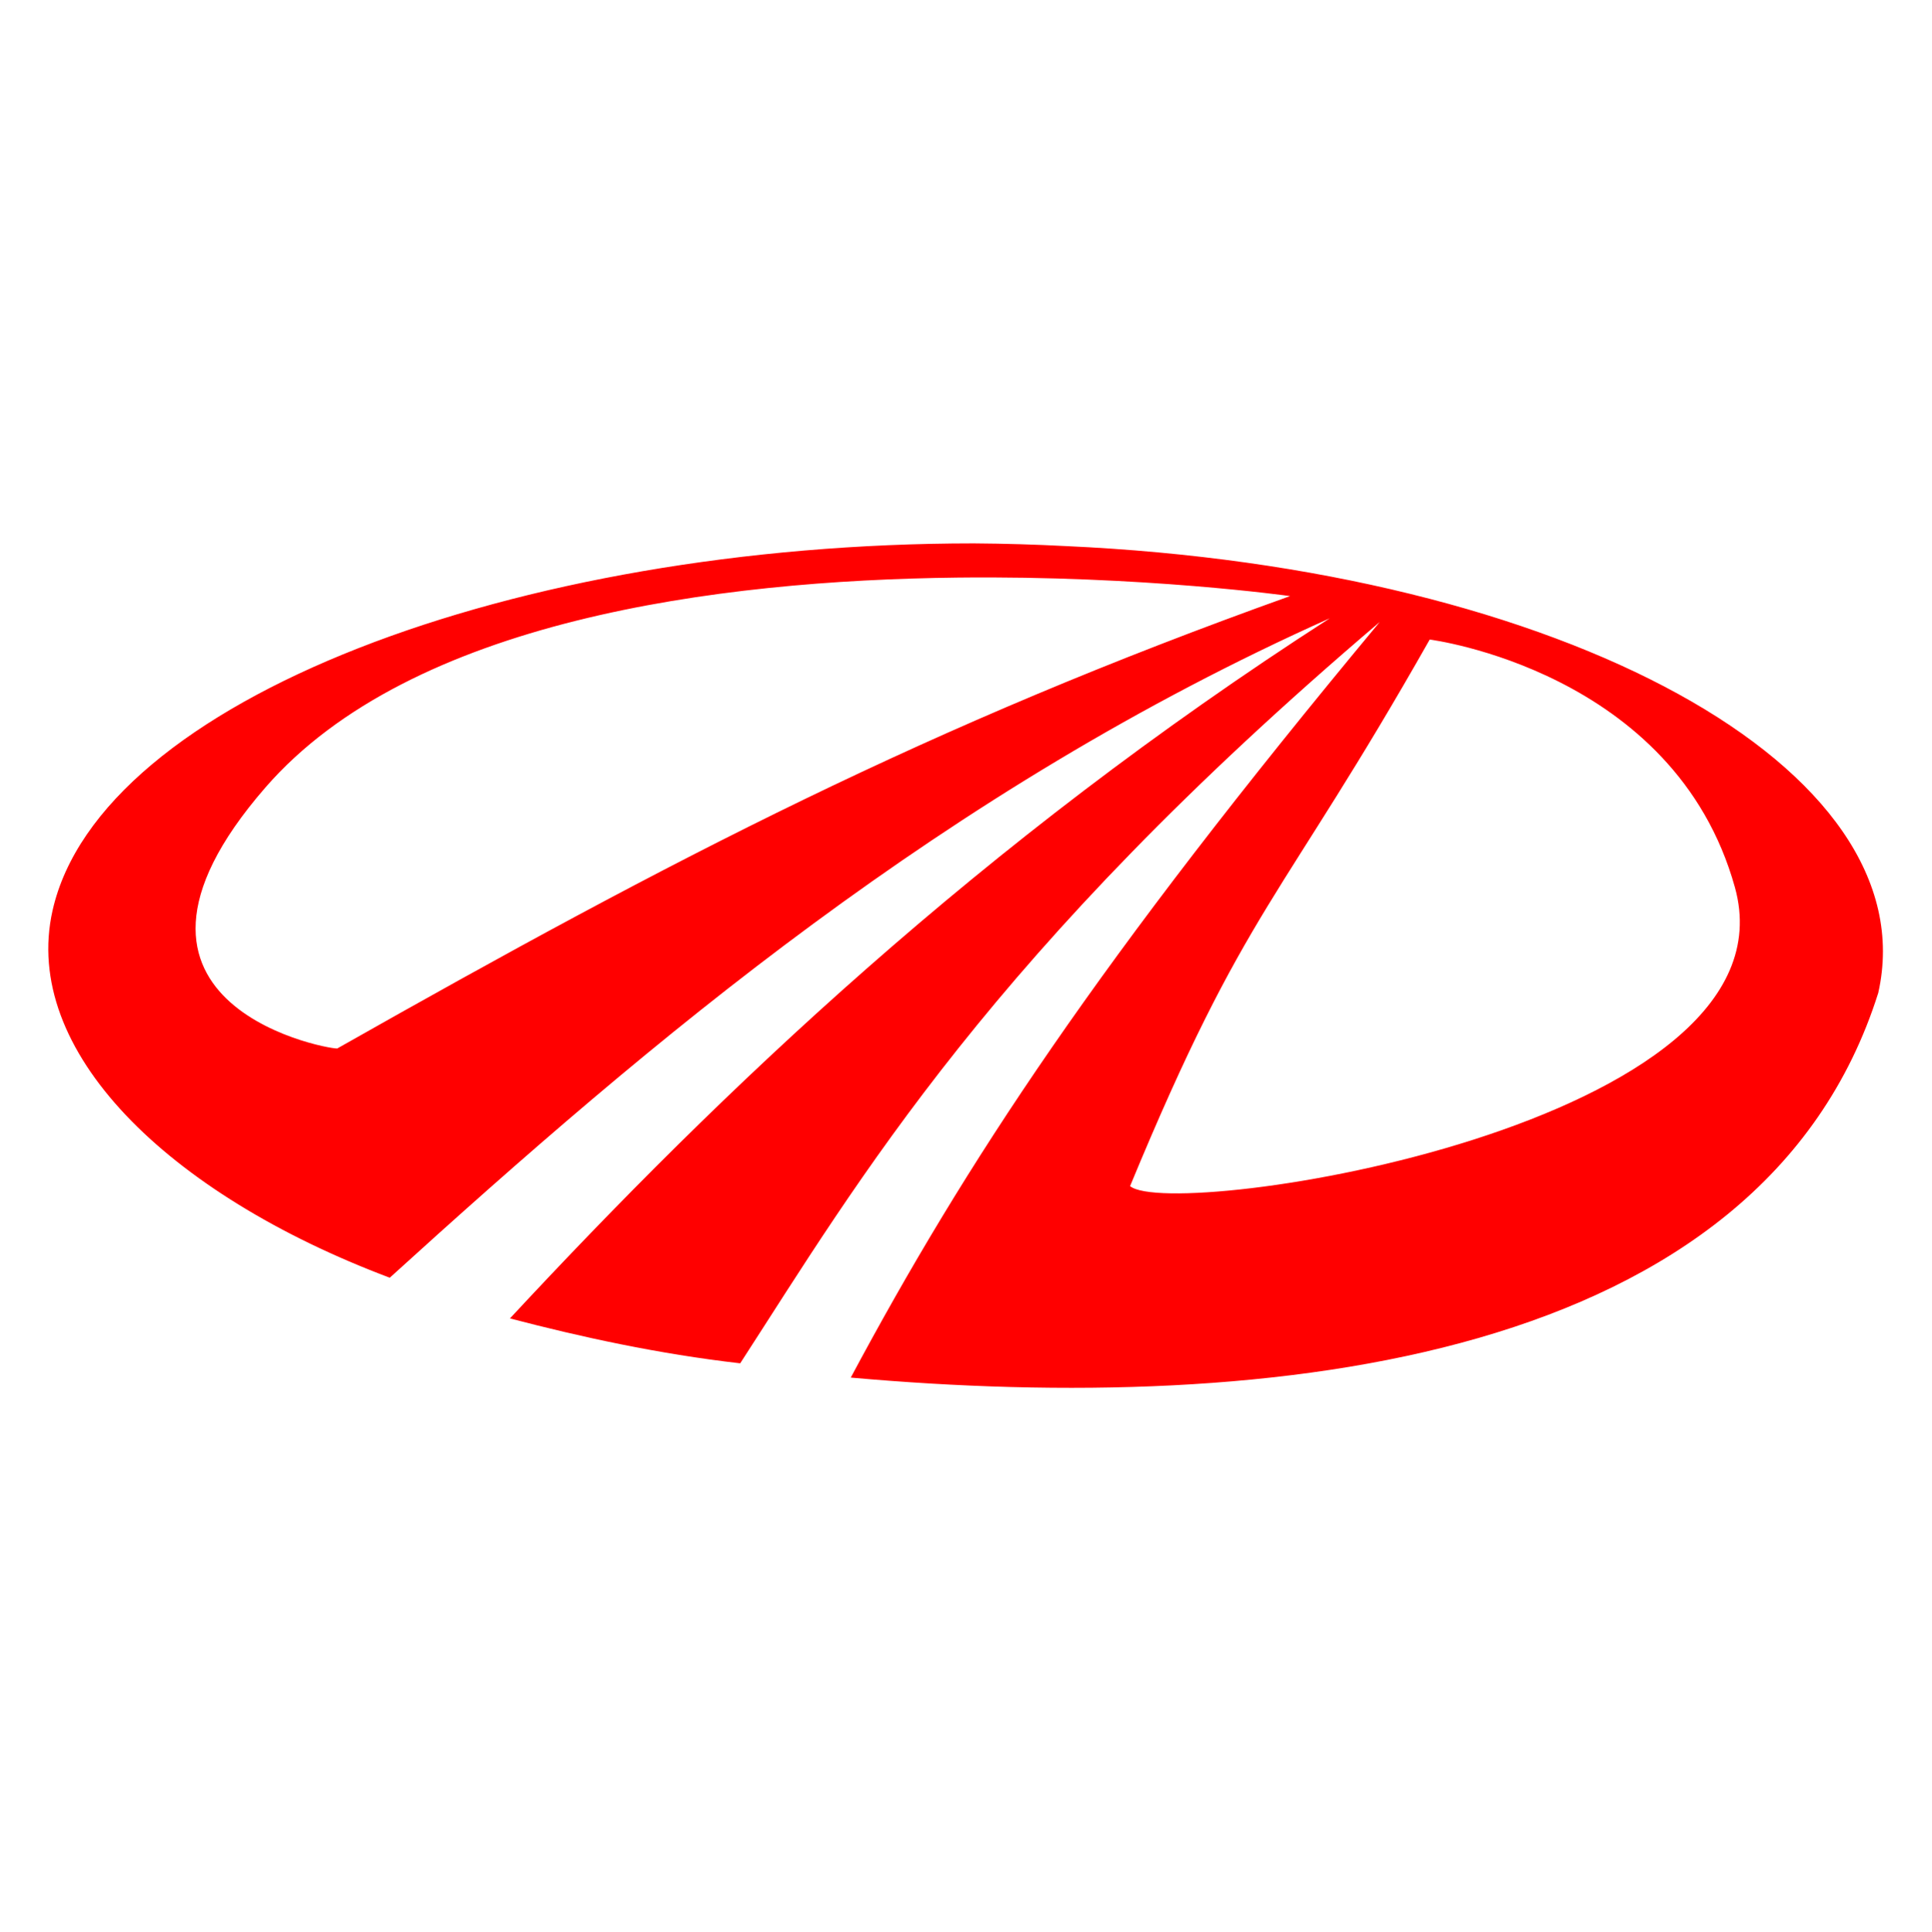
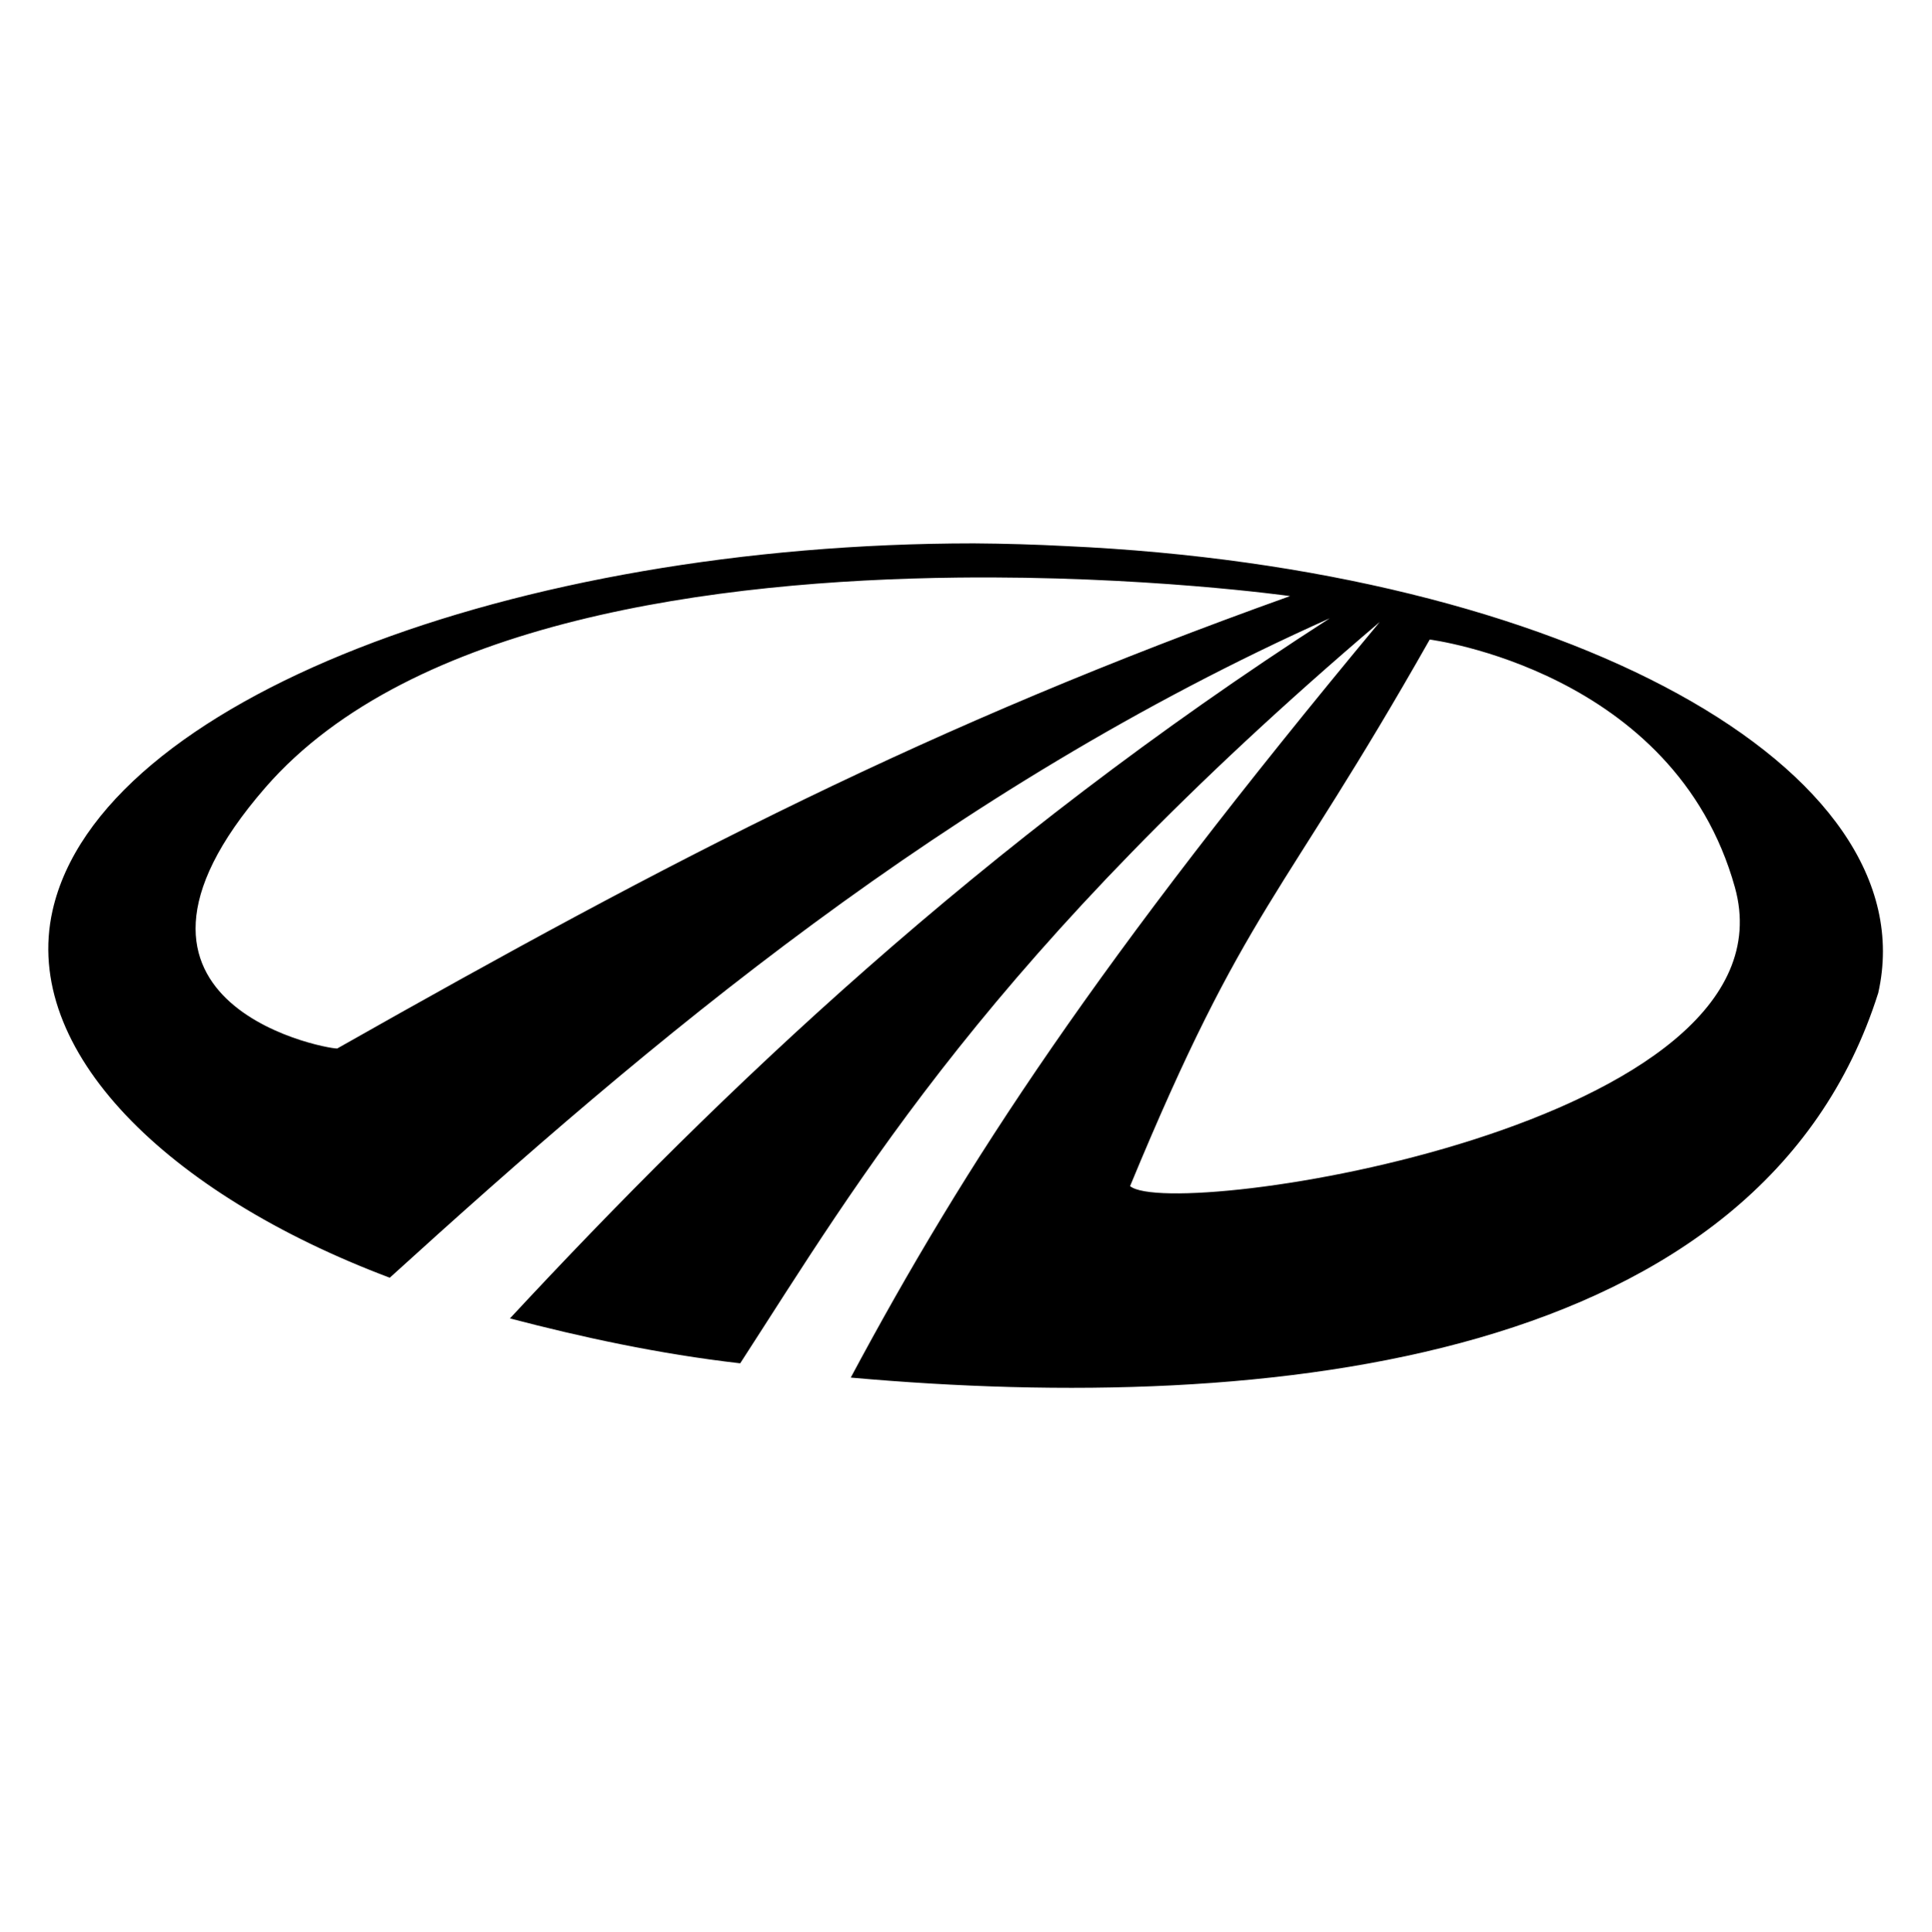
<svg xmlns="http://www.w3.org/2000/svg" version="1.1" id="Layer_1" x="0px" y="0px" width="283.465px" height="283.465px" viewBox="0 0 283.465 283.465" enable-background="new 0 0 283.465 283.465" xml:space="preserve">
-   <path fill="#FF0000" d="M142.934,79.756C75.434,79.77,14.66,102.791,7.713,133.646c-4.617,20.525,16.785,41.58,49.494,53.898  c38.262-34.76,81.535-71.535,137.986-96.795c-51.461,33.113-89.422,69.498-120.346,102.768c10.398,2.721,21.762,5.209,33.799,6.592  c17.379-26.832,36.729-60.221,93.875-108.814c-41.516,49.924-60.879,79.57-77.646,110.908  c61.791,5.529,133.689-2.217,150.818-56.471c7.396-32.918-46.027-62.24-119.189-65.576C151.984,79.92,147.461,79.787,142.934,79.756  L142.934,79.756z M140.488,84.779c27.393-0.318,48.867,2.715,48.867,2.715c-53.105,19.008-90.525,38.465-139.814,66.379  c0.479,0.477-38.895-5.721-10.59-38.279C60.313,91.016,105.273,85.186,140.488,84.779L140.488,84.779z M209.855,93.873  c0,0,35.945,4.553,44.799,36.381c9.738,35.047-82.576,49.1-88.779,43.842C182.955,132.813,187.998,132.461,209.855,93.873  L209.855,93.873z" />
+   <defs id="defs983" />
+   <path fill="#FF0000" d="M142.934,79.756C75.434,79.77,14.66,102.791,7.713,133.646c-4.617,20.525,16.785,41.58,49.494,53.898  c38.262-34.76,81.535-71.535,137.986-96.795c-51.461,33.113-89.422,69.498-120.346,102.768c10.398,2.721,21.762,5.209,33.799,6.592  c17.379-26.832,36.729-60.221,93.875-108.814c-41.516,49.924-60.879,79.57-77.646,110.908  c61.791,5.529,133.689-2.217,150.818-56.471c7.396-32.918-46.027-62.24-119.189-65.576C151.984,79.92,147.461,79.787,142.934,79.756  L142.934,79.756z M140.488,84.779c27.393-0.318,48.867,2.715,48.867,2.715c-53.105,19.008-90.525,38.465-139.814,66.379  c0.479,0.477-38.895-5.721-10.59-38.279C60.313,91.016,105.273,85.186,140.488,84.779L140.488,84.779z M209.855,93.873  c0,0,35.945,4.553,44.799,36.381c9.738,35.047-82.576,49.1-88.779,43.842C182.955,132.813,187.998,132.461,209.855,93.873  L209.855,93.873z" id="path978" style="fill:#000000" />
</svg>
